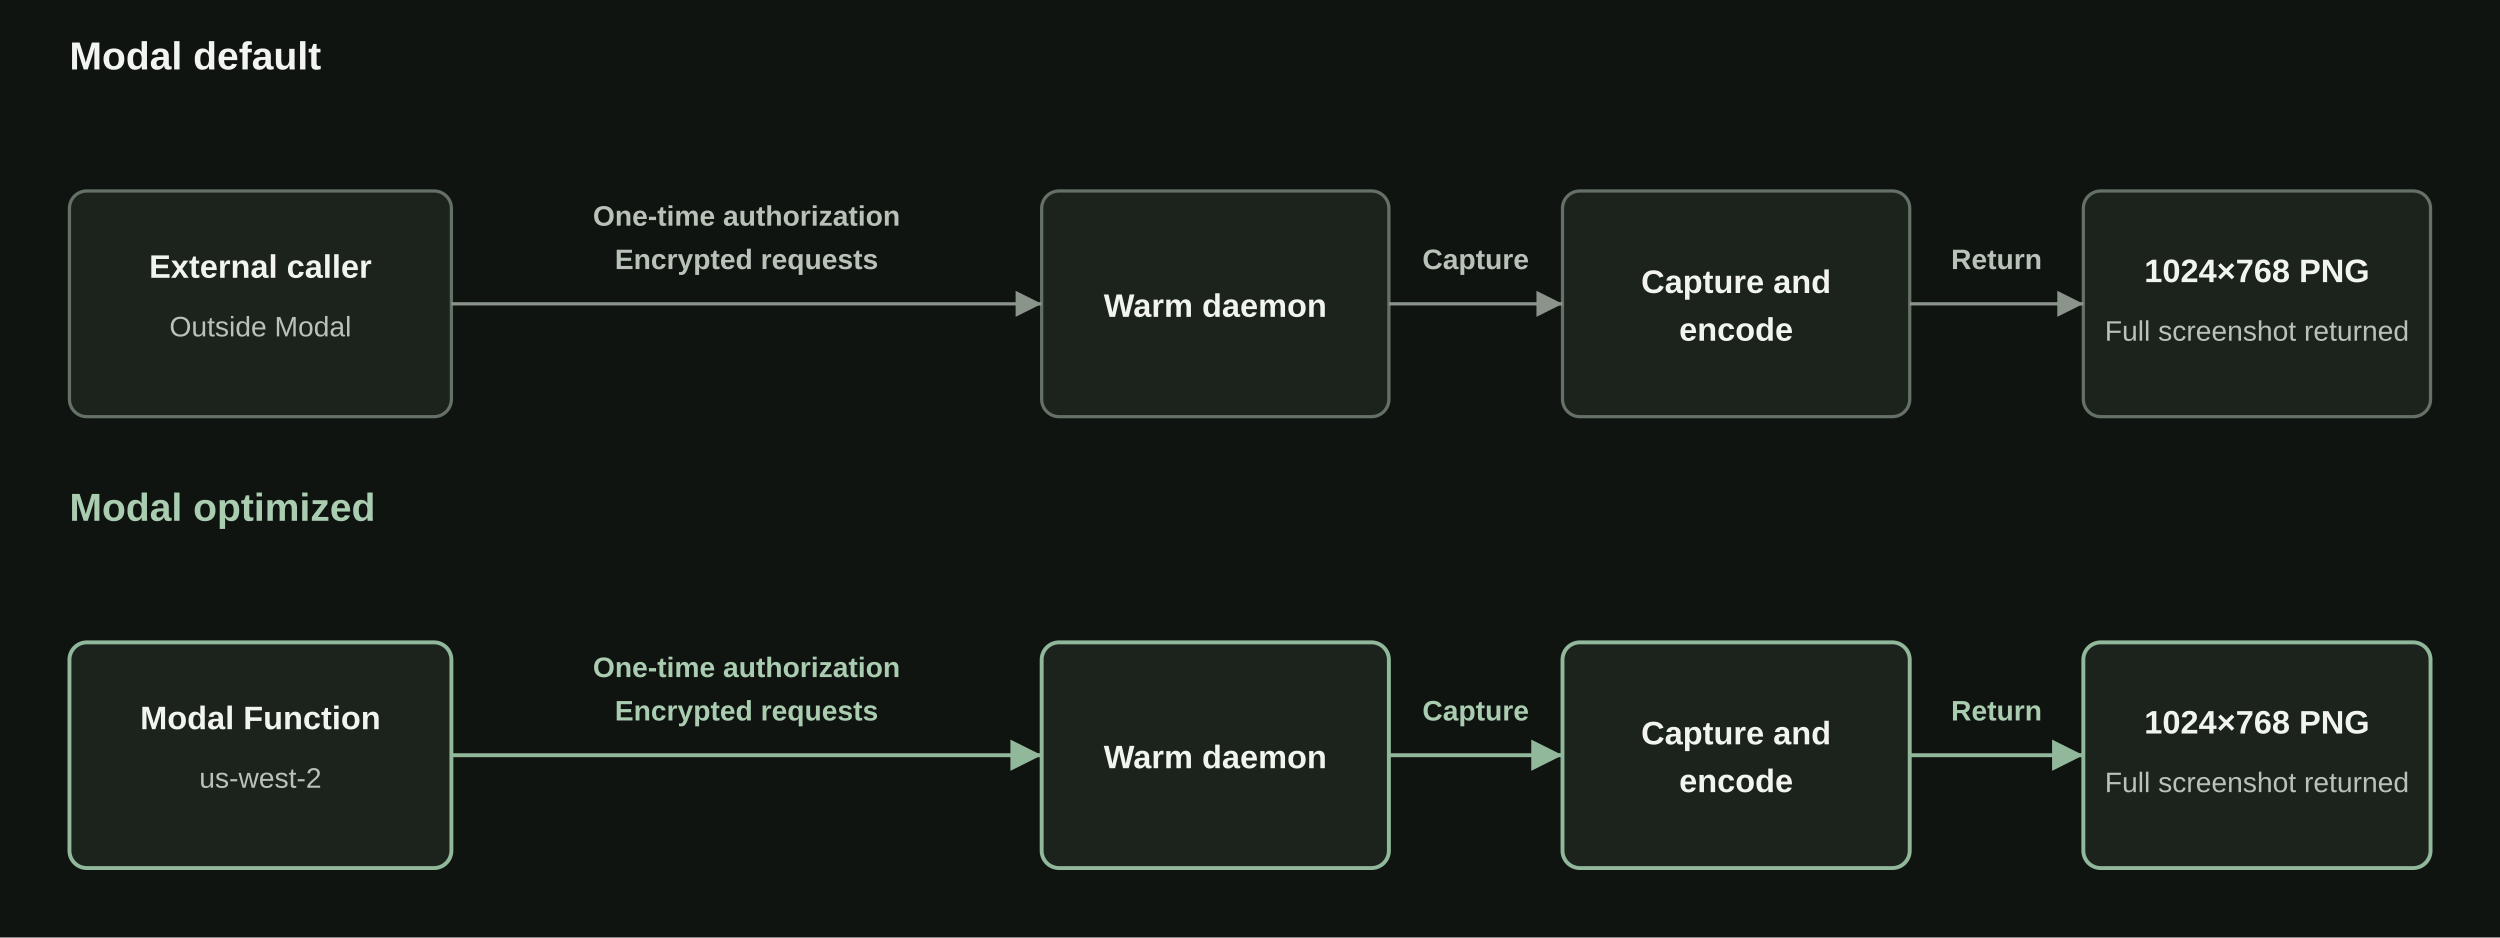
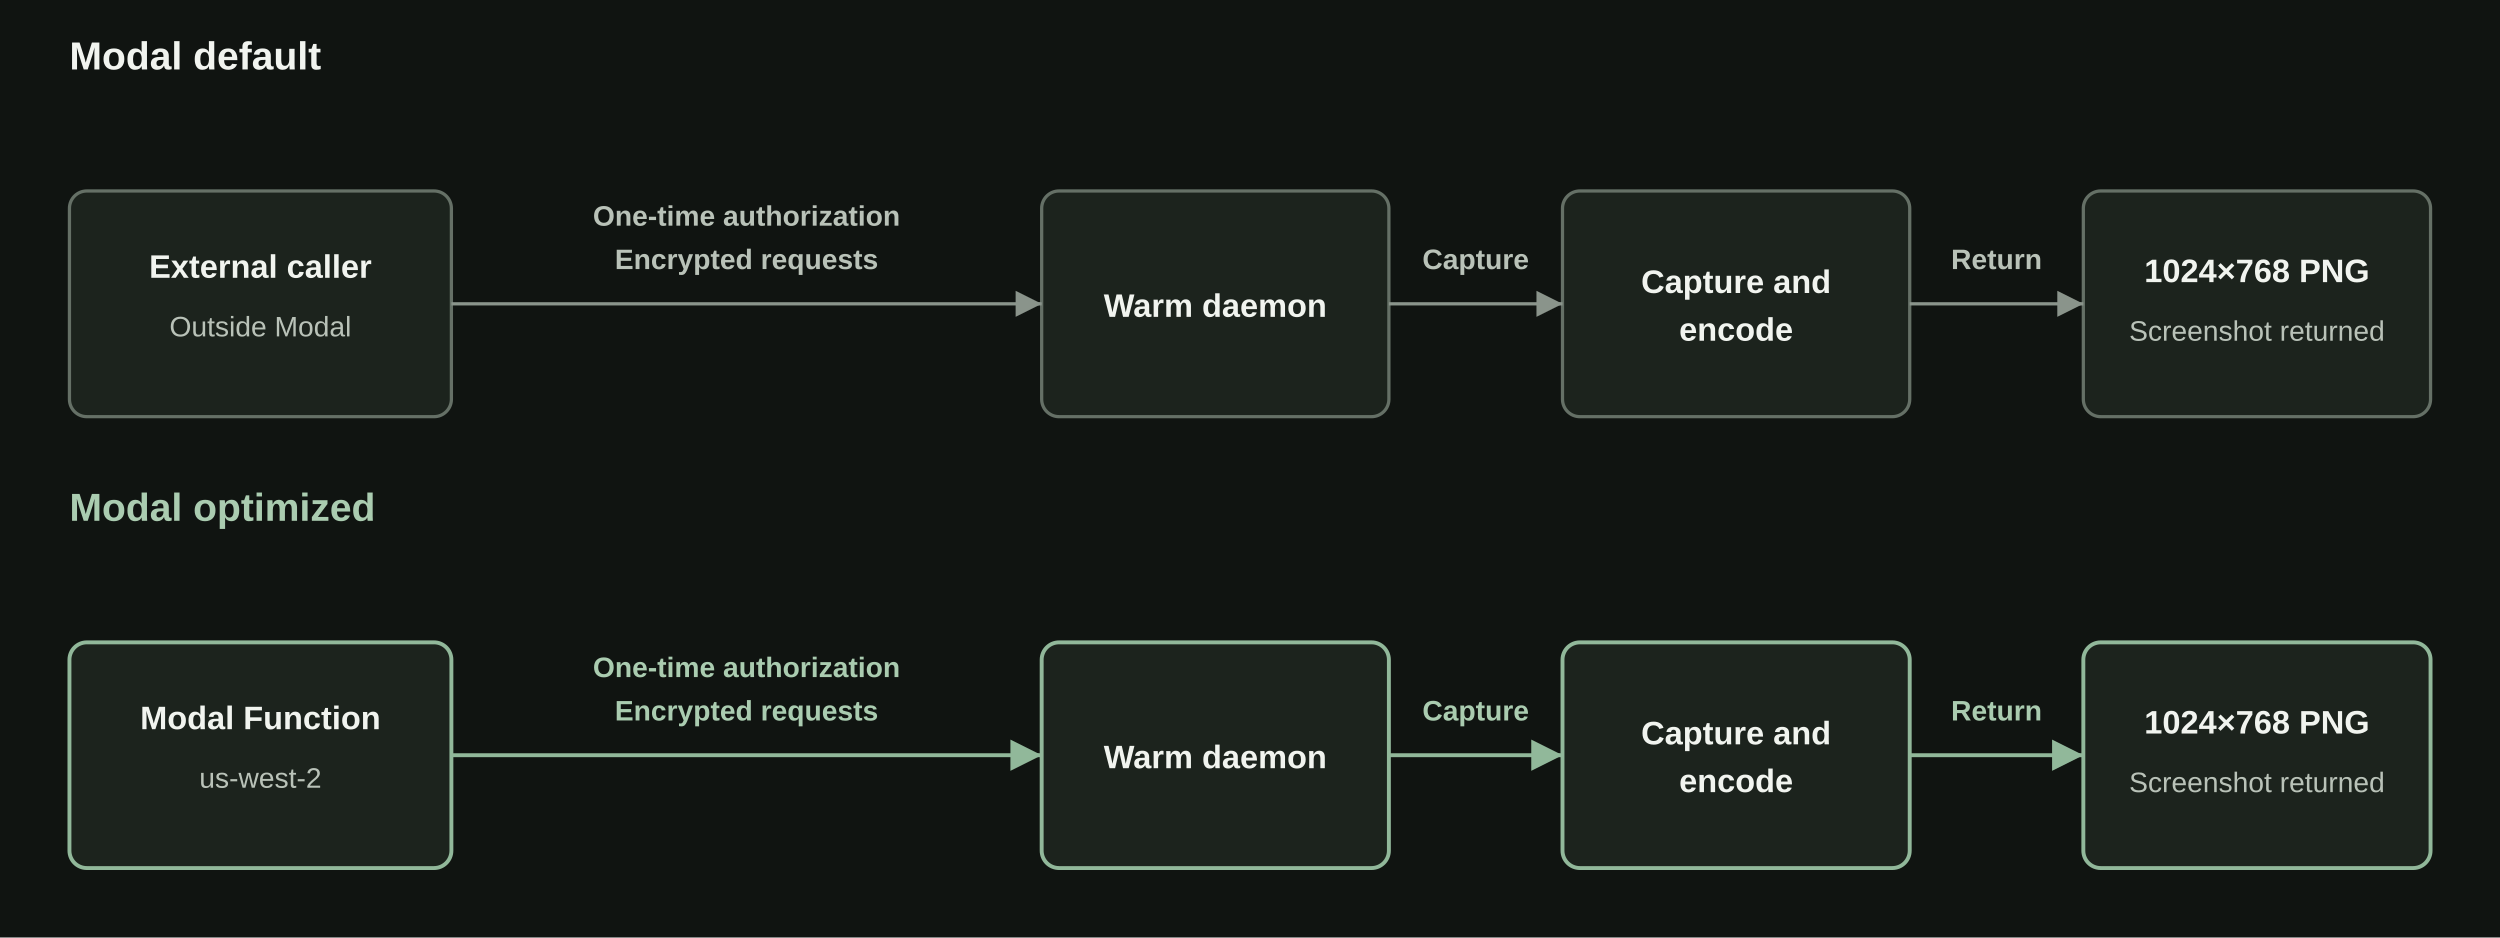
<svg xmlns="http://www.w3.org/2000/svg" width="1152" height="432" viewBox="0 0 1152 432" role="img" aria-labelledby="title desc">
  <defs>
    <style>
      .bg { fill: #101411; }
      .box { fill: #1C231D; stroke: #657066; stroke-width: 1.5; }
      .box-opt { fill: #1C231D; stroke: #91B89A; stroke-width: 1.8; }
      .row, .row-opt, .label, .small, .arrow-label, .arrow-label-opt, .setup, .setup-opt { font-family: -apple-system, BlinkMacSystemFont, "Segoe UI", Arial, sans-serif; }
      .row { fill: #F1F4EF; font-size: 18px; font-weight: 700; }
      .row-opt { fill: #AACCB0; font-size: 18px; font-weight: 700; }
      .label { fill: #F1F4EF; font-size: 15px; font-weight: 600; }
      .small { fill: #B9C2B8; font-size: 13px; }
      .arrow-label { fill: #B9C2B8; font-size: 13px; font-weight: 600; }
      .arrow-label-opt { fill: #AACCB0; font-size: 13px; font-weight: 600; }
      .setup { fill: #B9C2B8; font-size: 13px; font-weight: 600; }
      .setup-opt { fill: #AACCB0; font-size: 13px; font-weight: 600; }
      .path { fill: none; stroke: #8A948B; stroke-width: 1.5; }
      .path-opt { fill: none; stroke: #91B89A; stroke-width: 1.8; }
    </style>
    <marker id="arrow-grey" viewBox="0 0 8 8" refX="8" refY="4" markerWidth="8" markerHeight="8" orient="auto">
      <path d="M0 0 L8 4 L0 8 Z" fill="#8A948B" />
    </marker>
    <marker id="arrow-sage" viewBox="0 0 8 8" refX="8" refY="4" markerWidth="8" markerHeight="8" orient="auto">
      <path d="M0 0 L8 4 L0 8 Z" fill="#91B89A" />
    </marker>
  </defs>
  <rect class="bg" width="1152" height="432" />
  <text class="row" x="32" y="32">Modal default</text>
  <rect class="box" x="32" y="88" width="176" height="104" rx="8" />
  <text class="label" x="120" y="128" text-anchor="middle">External caller</text>
  <text class="small" x="120" y="155" text-anchor="middle">Outside Modal</text>
  <rect class="box" x="480" y="88" width="160" height="104" rx="8" />
  <text class="label" x="560" y="146" text-anchor="middle">Warm daemon</text>
  <rect class="box" x="720" y="88" width="160" height="104" rx="8" />
  <text class="label" x="800" y="135" text-anchor="middle">Capture and</text>
  <text class="label" x="800" y="157" text-anchor="middle">encode</text>
  <rect class="box" x="960" y="88" width="160" height="104" rx="8" />
  <text class="label" x="1040" y="130" text-anchor="middle">1024×768 PNG</text>
-   <text class="small" x="1040" y="157" text-anchor="middle">Full screenshot returned</text>
+   <text class="small" x="1040" y="157" text-anchor="middle">Screenshot returned</text>
  <line class="path" x1="208" y1="140" x2="480" y2="140" marker-end="url(#arrow-grey)" />
  <text class="setup" x="344" y="104" text-anchor="middle">One-time authorization</text>
  <text class="arrow-label" x="344" y="124" text-anchor="middle">Encrypted requests</text>
  <line class="path" x1="640" y1="140" x2="720" y2="140" marker-end="url(#arrow-grey)" />
  <text class="arrow-label" x="680" y="124" text-anchor="middle">Capture</text>
  <line class="path" x1="880" y1="140" x2="960" y2="140" marker-end="url(#arrow-grey)" />
  <text class="arrow-label" x="920" y="124" text-anchor="middle">Return</text>
  <text class="row-opt" x="32" y="240">Modal optimized</text>
  <rect class="box-opt" x="32" y="296" width="176" height="104" rx="8" />
  <text class="label" x="120" y="336" text-anchor="middle">Modal Function</text>
  <text class="small" x="120" y="363" text-anchor="middle">us-west-2</text>
  <rect class="box-opt" x="480" y="296" width="160" height="104" rx="8" />
  <text class="label" x="560" y="354" text-anchor="middle">Warm daemon</text>
  <rect class="box-opt" x="720" y="296" width="160" height="104" rx="8" />
  <text class="label" x="800" y="343" text-anchor="middle">Capture and</text>
  <text class="label" x="800" y="365" text-anchor="middle">encode</text>
  <rect class="box-opt" x="960" y="296" width="160" height="104" rx="8" />
  <text class="label" x="1040" y="338" text-anchor="middle">1024×768 PNG</text>
-   <text class="small" x="1040" y="365" text-anchor="middle">Full screenshot returned</text>
+   <text class="small" x="1040" y="365" text-anchor="middle">Screenshot returned</text>
  <line class="path-opt" x1="208" y1="348" x2="480" y2="348" marker-end="url(#arrow-sage)" />
  <text class="setup-opt" x="344" y="312" text-anchor="middle">One-time authorization</text>
  <text class="arrow-label-opt" x="344" y="332" text-anchor="middle">Encrypted requests</text>
  <line class="path-opt" x1="640" y1="348" x2="720" y2="348" marker-end="url(#arrow-sage)" />
  <text class="arrow-label-opt" x="680" y="332" text-anchor="middle">Capture</text>
  <line class="path-opt" x1="880" y1="348" x2="960" y2="348" marker-end="url(#arrow-sage)" />
  <text class="arrow-label-opt" x="920" y="332" text-anchor="middle">Return</text>
</svg>
